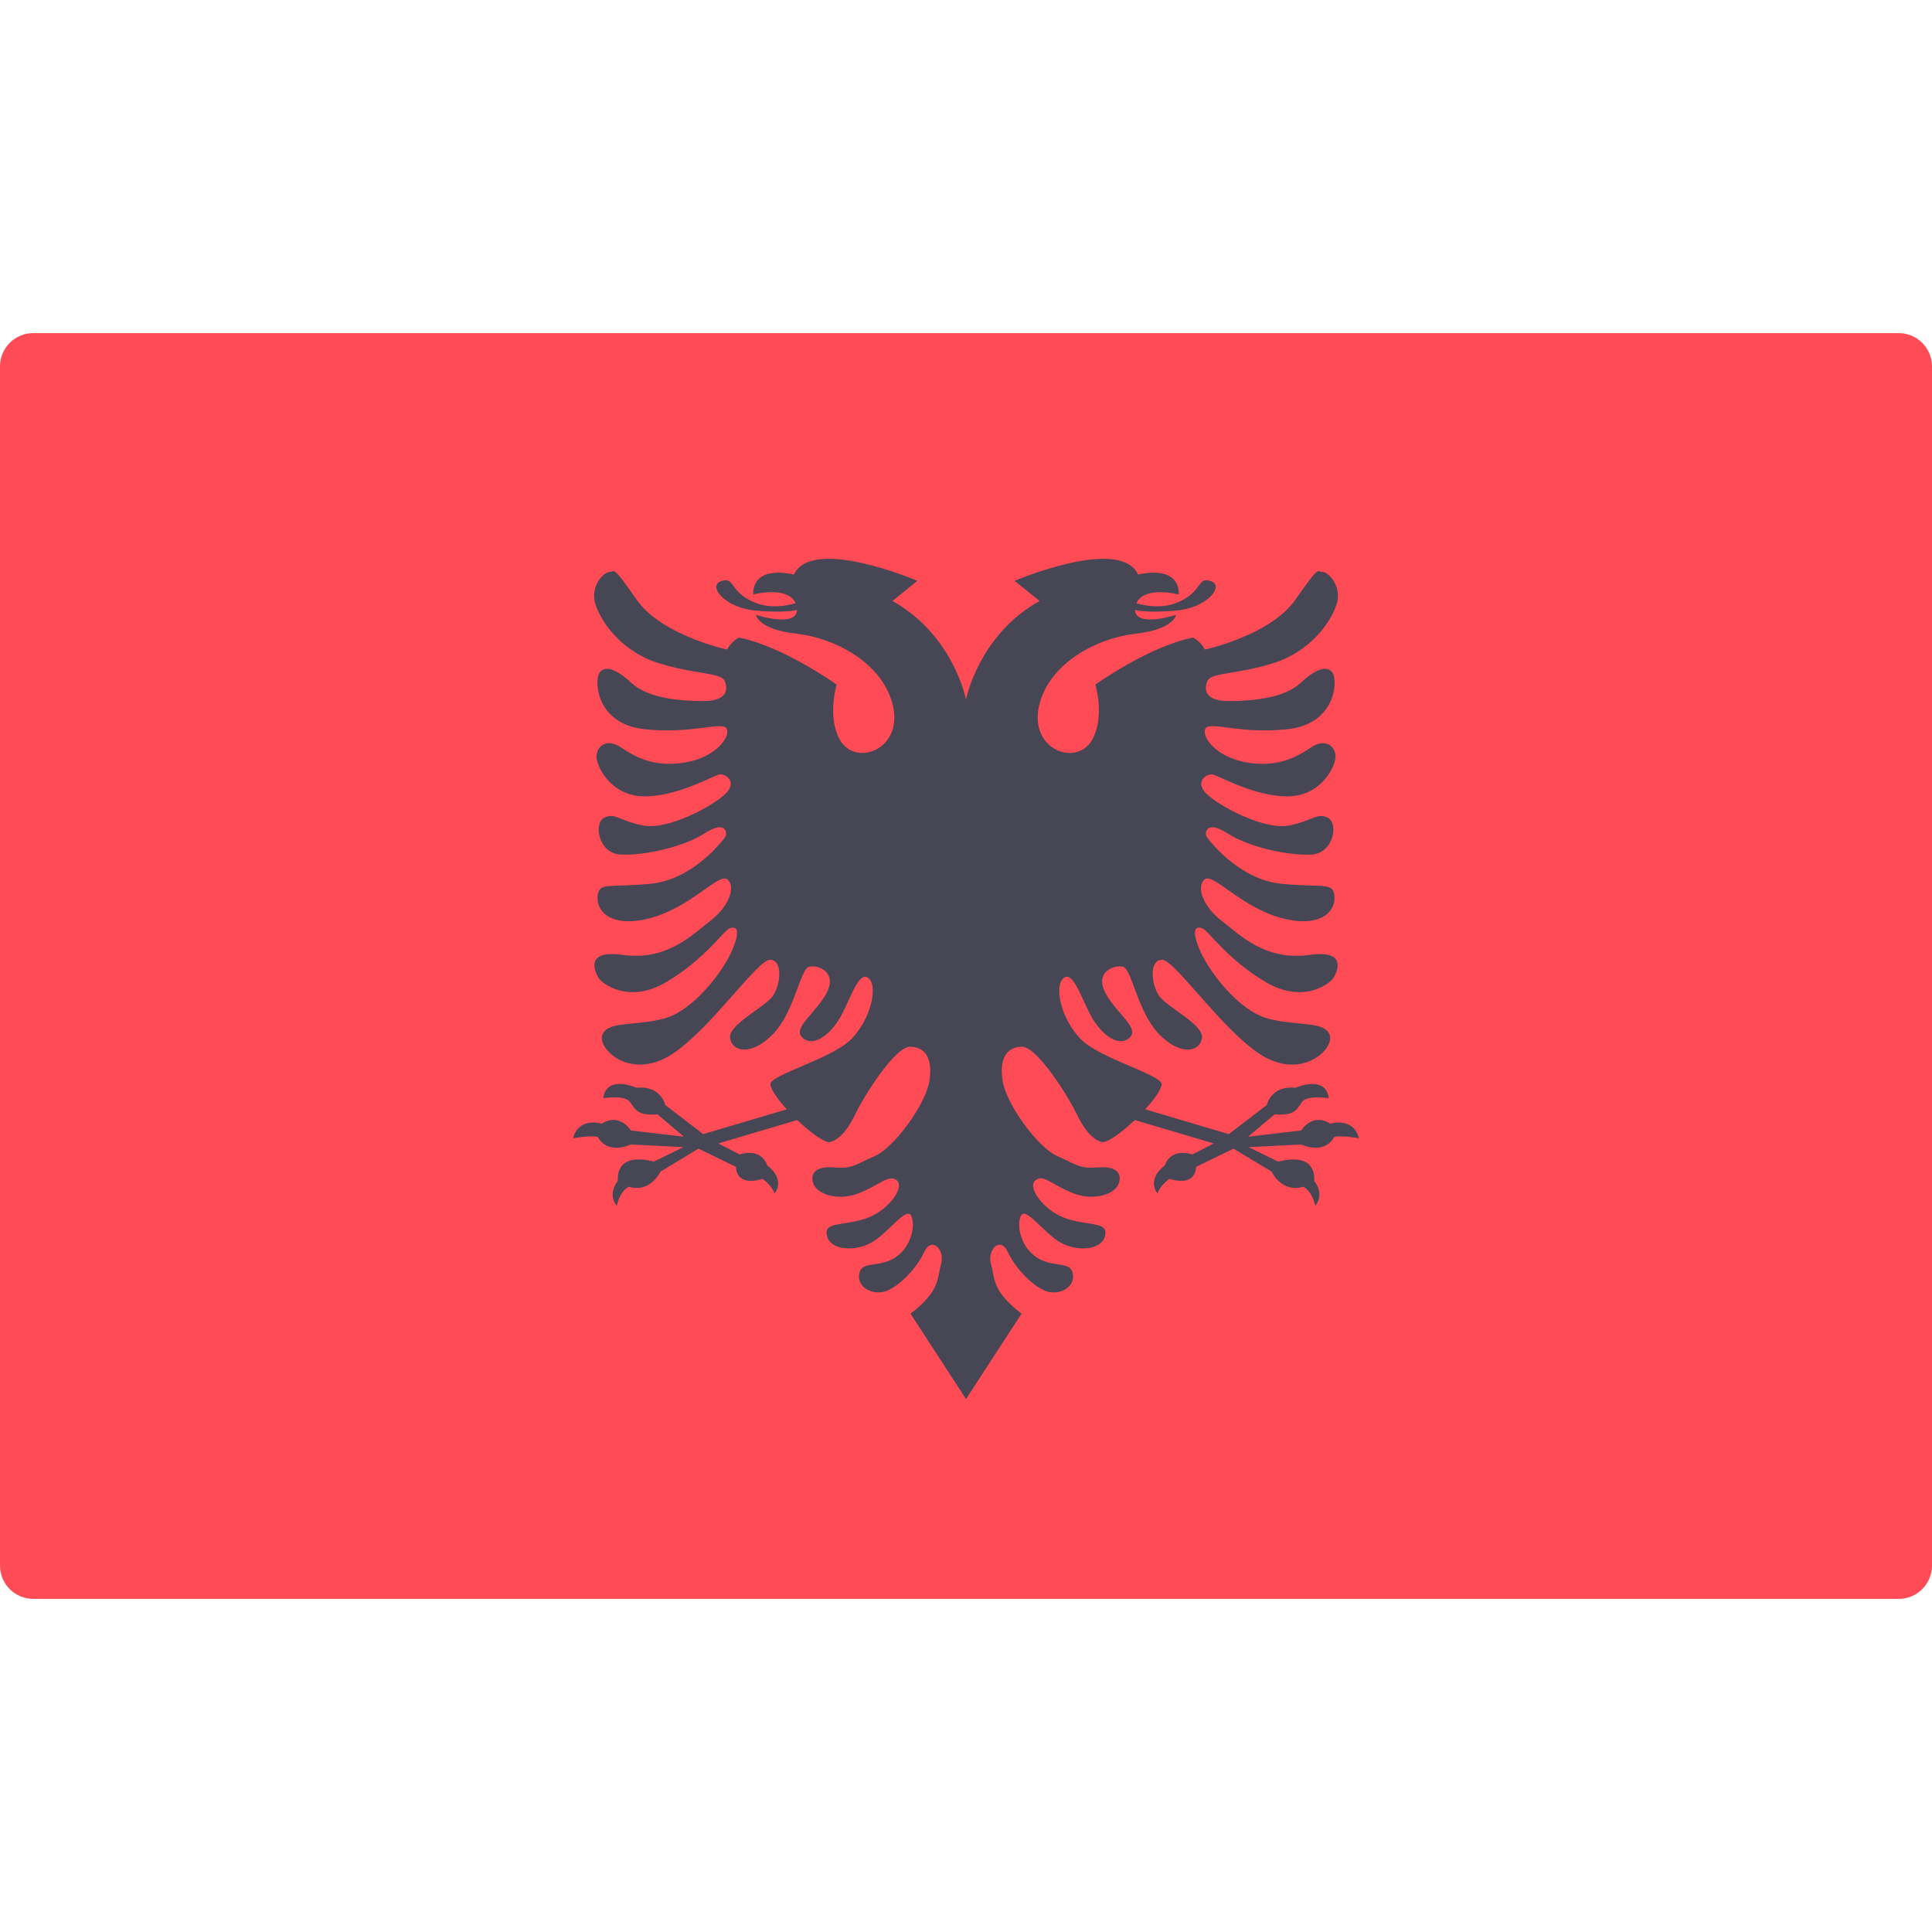
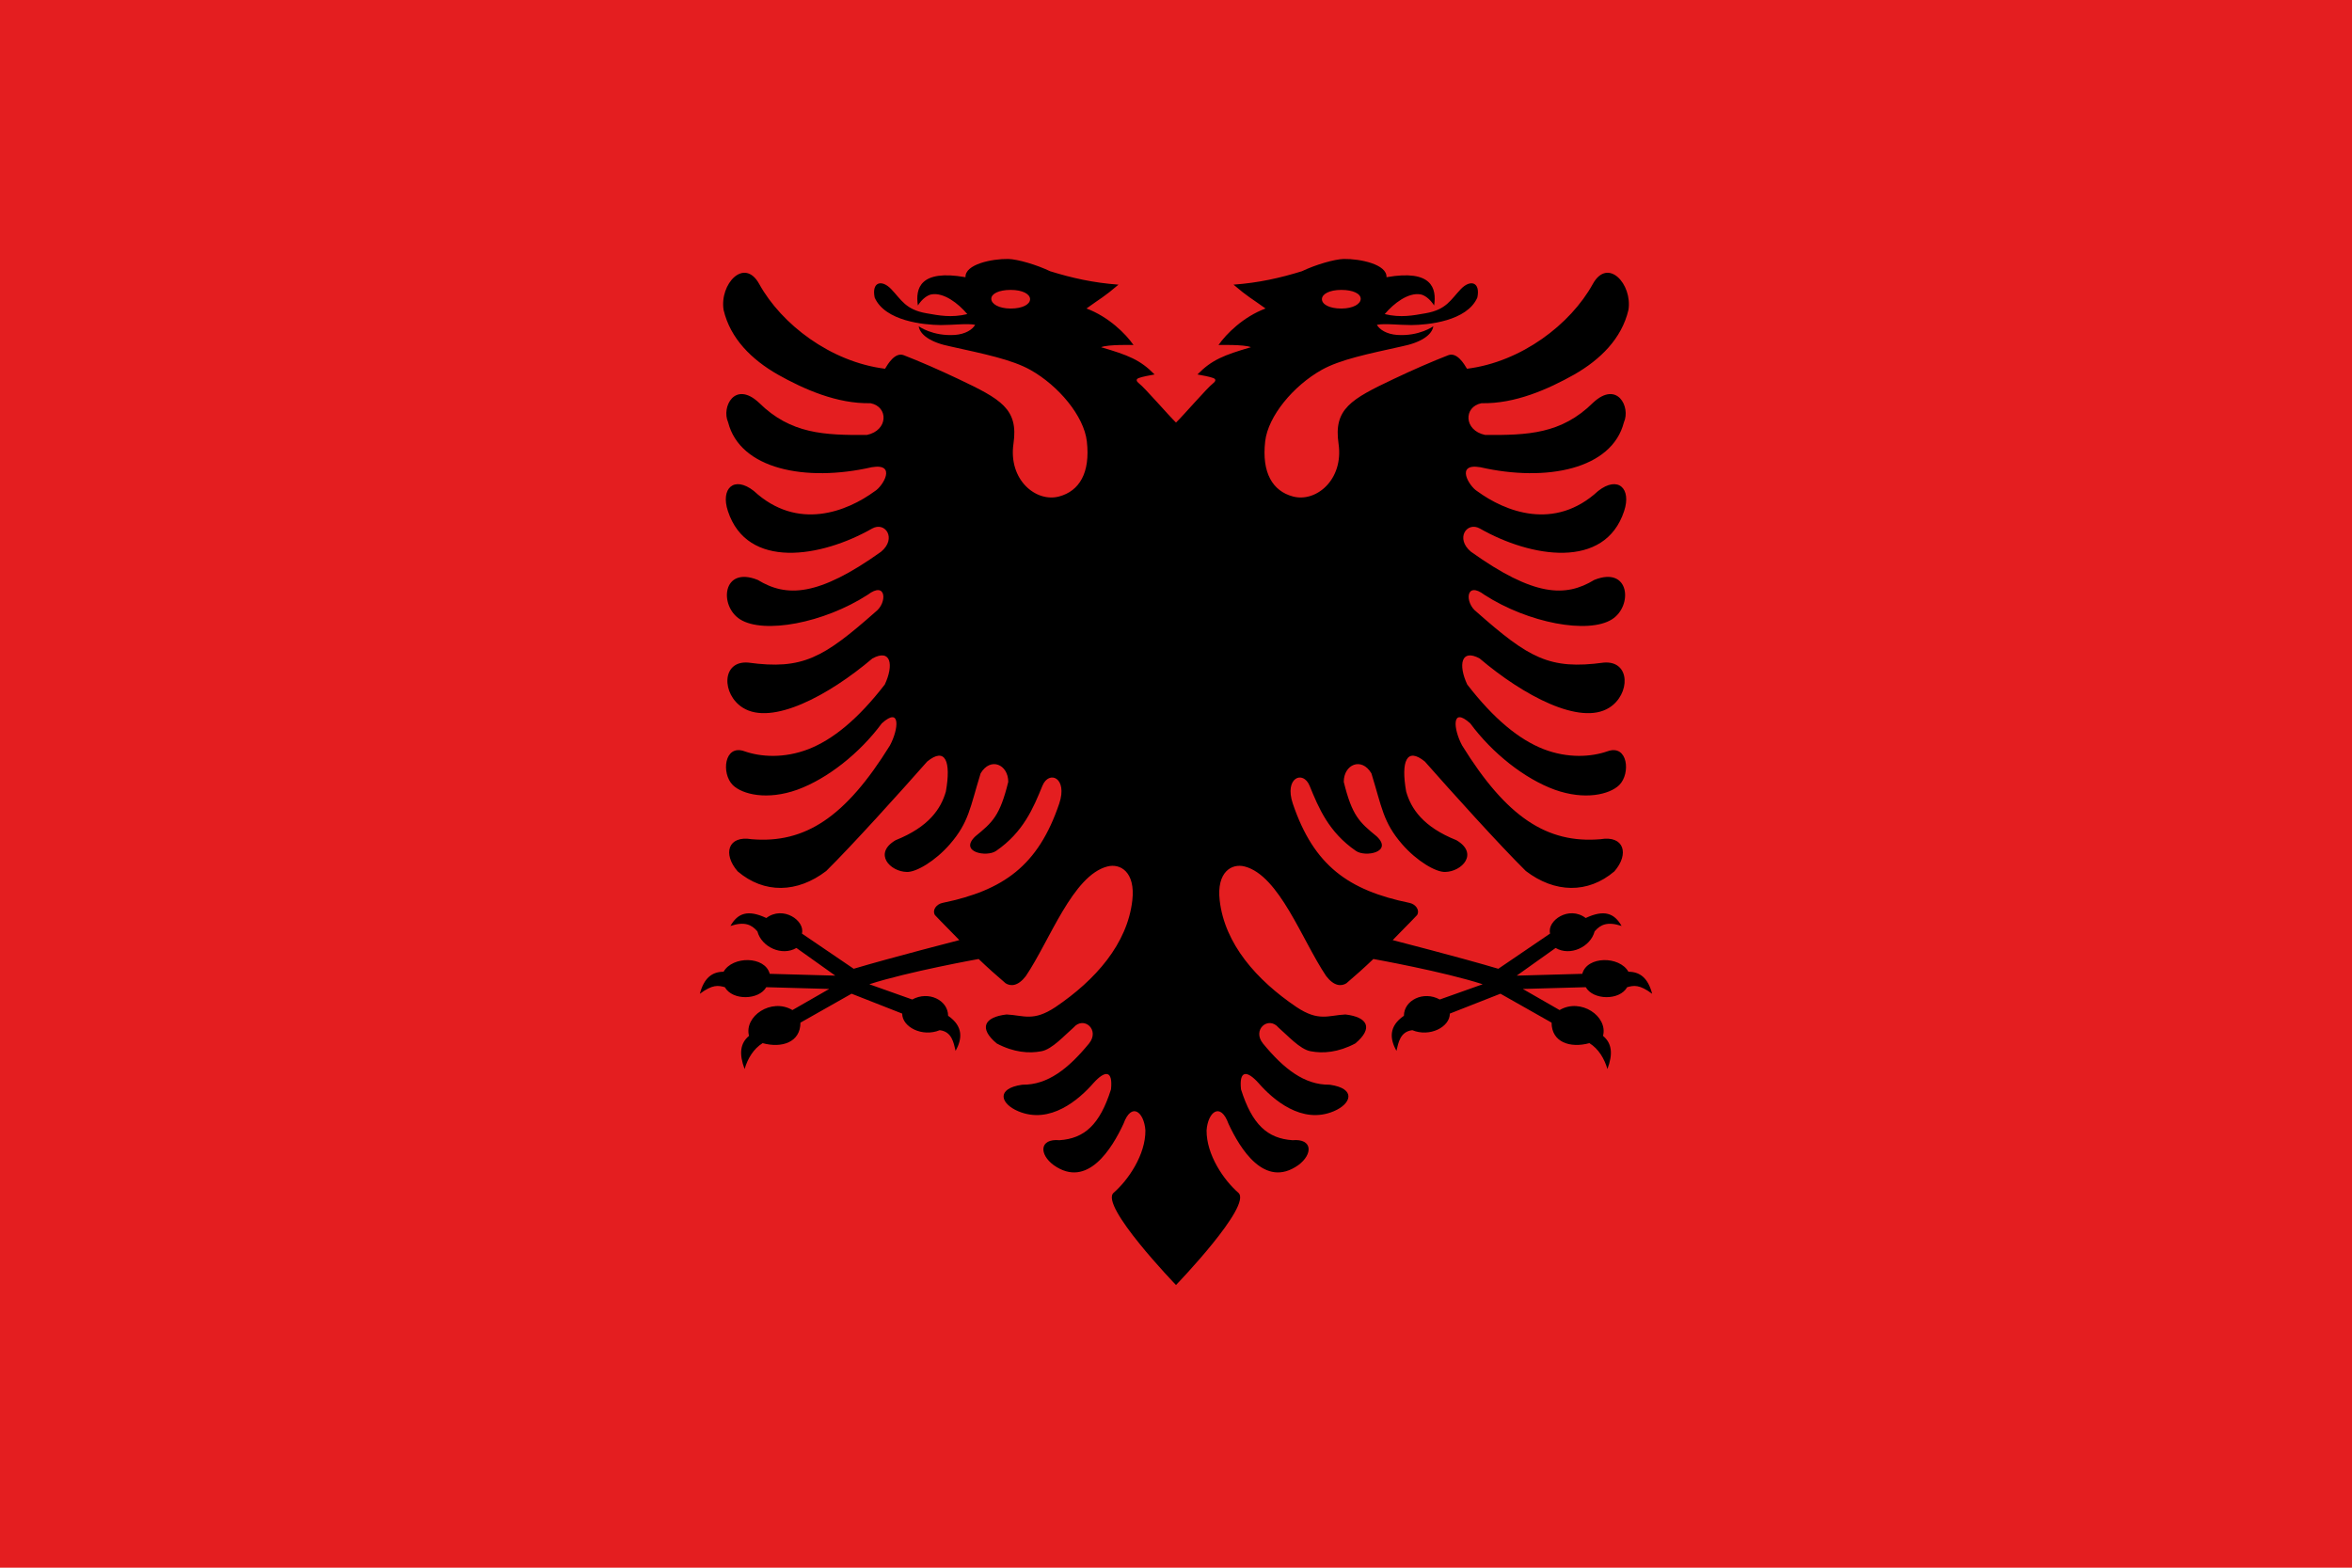
- <svg xmlns="http://www.w3.org/2000/svg" version="1.1" id="Layer_1" x="0px" y="0px" viewBox="0 0 512 512" style="enable-background:new 0 0 512 512;" xml:space="preserve">
-   <path style="fill:#FF4B55;" d="M503.172,423.724H8.828c-4.875,0-8.828-3.953-8.828-8.828V97.104c0-4.875,3.953-8.828,8.828-8.828  h494.345c4.875,0,8.828,3.953,8.828,8.828v317.792C512,419.772,508.047,423.724,503.172,423.724z" />
-   <path style="fill:#464655;" d="M352.551,297.793c-4.828-3.034-7.724,1.793-7.724,1.793l-14.069,1.655l7.034-5.931  c5.103,0.414,5.793-1.103,7.172-3.172c1.379-2.069,7.172-1.103,7.172-1.103c-0.828-6.345-8.828-2.759-8.828-2.759  c-6.483-0.69-7.586,4.552-7.586,4.552l-10.069,7.724l-22.159-6.566c2.298-2.532,4.103-5.027,4.366-6.538  c0.441-2.537-16.367-6.805-21.517-12.138c-5.149-5.334-6.988-13.793-4.597-16c2.39-2.207,4.414,4.045,6.988,9.195  c2.574,5.15,7.357,9.195,10.483,6.621s-3.31-6.436-6.253-11.954c-2.942-5.517,2.207-7.541,4.598-6.989  c2.391,0.552,3.862,11.955,9.564,17.839c5.7,5.885,10.85,4.781,11.402,1.103c0.552-3.678-9.409-8.21-11.433-11.337  c-2.023-3.126-2.545-9.261,0.766-9.444c3.31-0.184,15.448,17.906,25.748,24.828c11.218,7.54,20.229-1.288,18.759-4.966  c-1.471-3.679-8.276-2.207-16.184-4.231c-7.908-2.023-16-12.69-18.391-18.574c-2.391-5.885-0.414-5.885,0.966-5.333  c1.379,0.552,6.621,8.276,16.69,14.207c10.069,5.931,17.103,0.276,17.931-1.103c0.828-1.379,4.009-7.571-6.345-6.115  c-11.769,1.655-18.483-5.333-23.31-9.057c-4.828-3.724-6.759-8.828-4.552-10.897s9.471,7.264,20.505,10.207  c10.136,2.702,14.253-1.655,13.976-5.655c-0.276-4-2.621-2.345-14.069-3.448c-11.448-1.103-19.448-11.862-19.862-12.552  c-0.414-0.69-0.276-4.552,5.517-0.828c5.793,3.724,16.138,5.931,22.207,5.655c6.069-0.276,7.31-8.414,4.414-9.793  s-3.586,0.69-10.207,2.069c-6.621,1.379-19.034-5.379-22.069-8.552s0.276-5.241,1.793-4.966s11.448,6.069,20.276,5.793  s12.552-8.414,12.276-10.897c-0.276-2.483-2.759-4.552-6.483-2.069s-8.69,5.379-16.965,4c-8.276-1.379-12.138-6.897-11.034-8.965  c1.103-2.069,9.103,1.517,21.793,0.138s13.241-12.552,12-14.759c-1.241-2.207-4.276-1.517-8.552,2.483  c-4.276,4-12.552,4.828-19.034,4.828c-6.483,0-6.621-3.172-5.655-5.379s7.862-1.655,17.517-4.69  c9.655-3.034,15.172-10.759,16.69-15.586s-2.207-8.552-3.724-8.552s-0.552-2.207-7.172,7.31c-6.621,9.517-24,13.241-24,13.241  c-1.241-2.345-3.172-3.172-3.172-3.172c-11.724,2.345-25.866,12.468-25.866,12.468s2.493,7.996-0.622,14.228  c-4.011,8.022-17.759,3.011-14.02-9.658c3.113-10.55,15.162-16.928,25.341-18.071c10.178-1.142,10.697-4.985,10.697-4.985  s-10.688,3.48-10.879-1.297c2.207,0.448,5.46,0.643,10.983,0.154c8.205-0.726,12.775-6.543,9.14-7.789  c-3.635-1.246-2.077,2.493-8.309,5.401c-4.445,2.074-9.11,1.14-11.445,0.431c2.157-4.71,11.237-2.301,11.237-2.301  c0.104-8.205-10.783-5.27-10.783-5.27c-4.781-10.3-32.736,1.655-32.736,1.655l6.621,5.333  c-16.184,9.011-19.495,26.114-19.495,26.114s-3.31-17.103-19.495-26.115l6.621-5.333c0,0-27.955-11.955-32.736-1.655  c0,0-10.888-2.934-10.783,5.27c0,0,9.08-2.409,11.238,2.301c-2.335,0.71-7,1.643-11.445-0.431c-6.231-2.909-4.673-6.646-8.309-5.401  c-3.635,1.246,0.935,7.062,9.14,7.789c5.523,0.489,8.776,0.295,10.983-0.154c-0.191,4.777-10.879,1.297-10.879,1.297  s0.52,3.842,10.697,4.985c10.178,1.143,22.228,7.521,25.341,18.071c3.738,12.67-10.009,17.679-14.02,9.658  c-3.116-6.231-0.622-14.228-0.622-14.228s-14.142-10.123-25.866-12.468c0,0-1.931,0.828-3.172,3.172c0,0-17.379-3.724-24-13.241  c-6.621-9.517-5.655-7.31-7.172-7.31s-5.241,3.724-3.724,8.552c1.517,4.828,7.034,12.552,16.69,15.586s16.552,2.483,17.517,4.69  c0.966,2.207,0.828,5.379-5.655,5.379s-14.759-0.828-19.034-4.828c-4.276-4-7.31-4.69-8.552-2.483  c-1.241,2.207-0.69,13.379,12,14.759c12.69,1.379,20.69-2.207,21.793-0.138c1.103,2.069-2.759,7.586-11.034,8.965  c-8.276,1.379-13.241-1.517-16.965-4c-3.724-2.483-6.207-0.414-6.483,2.069c-0.276,2.483,3.448,10.621,12.276,10.897  c8.828,0.276,18.759-5.517,20.276-5.793c1.517-0.276,4.828,1.793,1.793,4.965c-3.034,3.172-15.448,9.931-22.069,8.552  c-6.621-1.379-7.31-3.448-10.207-2.069c-2.897,1.379-1.655,9.517,4.414,9.793c6.069,0.276,16.414-1.931,22.207-5.655  c5.793-3.724,5.931,0.138,5.517,0.828c-0.414,0.69-8.414,11.448-19.862,12.552c-11.448,1.103-13.793-0.552-14.069,3.448  c-0.276,4,3.841,8.358,13.977,5.655c11.034-2.943,18.3-12.276,20.506-10.207c2.207,2.069,0.276,7.172-4.552,10.897  c-4.828,3.724-11.541,10.712-23.31,9.057c-10.354-1.455-7.172,4.736-6.345,6.115s7.862,7.034,17.931,1.103  c10.069-5.931,15.31-13.655,16.69-14.207c1.379-0.552,3.357-0.552,0.966,5.333c-2.391,5.885-10.483,16.552-18.391,18.574  c-7.908,2.024-14.713,0.552-16.184,4.231c-1.471,3.678,7.54,12.505,18.759,4.965c10.3-6.922,22.437-25.012,25.748-24.828  c3.31,0.183,2.788,6.318,0.766,9.444c-2.024,3.127-11.985,7.659-11.433,11.337c0.552,3.678,5.7,4.781,11.402-1.103  c5.701-5.885,7.172-17.288,9.564-17.839c2.39-0.552,7.54,1.472,4.597,6.989c-2.942,5.517-9.379,9.379-6.252,11.954  c3.126,2.574,7.908-1.471,10.483-6.621c2.574-5.15,4.597-11.402,6.988-9.195c2.391,2.207,0.552,10.666-4.598,16  c-5.149,5.333-21.959,9.601-21.517,12.138c0.263,1.511,2.067,4.005,4.366,6.538l-22.159,6.565l-10.069-7.724  c0,0-1.103-5.241-7.586-4.552c0,0-8-3.586-8.828,2.759c0,0,5.793-0.966,7.172,1.103c1.379,2.069,2.069,3.586,7.172,3.172  l7.033,5.932l-14.069-1.655c0,0-2.897-4.828-7.724-1.793c0,0-6.069-1.931-7.586,3.862c0,0,5.241-0.966,6.621-0.276  c0,0,2.069,4.69,8.69,1.931l13.931,0.69l-7.862,3.862c0,0-9.931-3.172-9.517,5.103c0,0-2.897,3.31-0.276,6.621  c0,0,0.552-3.586,3.172-5.103c0,0,5.103,2.069,8.414-4l10.069-6.069l9.931,4.828c0,0-0.276,5.379,7.034,3.172  c0,0,2.483,1.655,3.172,3.862c0,0,3.172-3.448-1.931-7.448c0,0-1.241-4.69-7.31-2.897l-5.655-2.897l20.925-6.209  c3.623,3.45,7.532,6.279,8.9,5.805c2.7-0.935,4.778-3.738,6.646-7.685c1.869-3.947,10.282-17.655,14.436-17.55  c4.154,0.104,6.024,3.426,4.985,9.347c-1.038,5.919-9.134,17.259-14.376,19.604c-5.241,2.345-6.069,3.448-10.897,3.034  s-6.483,1.655-5.379,4.414c1.103,2.759,6.534,4.513,11.862,2.483c5.793-2.207,8-5.241,10.207-3.448  c2.207,1.793-2.345,8.276-8.552,10.207s-10.897,0.69-9.931,4.552s7.586,4.138,11.862,1.655s9.103-9.379,10.345-7.172  c1.241,2.207,0.414,7.862-3.724,10.897c-4.138,3.034-8.845,1.249-9.793,4c-1.379,4,3.448,6.621,7.172,5.103  c3.724-1.517,8-6.207,9.931-10.345c1.931-4.138,5.517-0.552,4.414,3.31s-0.184,7.034-8.093,13.103l14.713,22.62l14.713-22.621  c-7.908-6.069-6.988-9.241-8.093-13.103c-1.103-3.862,2.483-7.448,4.414-3.31c1.931,4.138,6.207,8.828,9.931,10.345  c3.724,1.517,8.552-1.103,7.172-5.103c-0.948-2.751-5.655-0.966-9.793-4c-4.138-3.034-4.966-8.69-3.724-10.897  c1.241-2.207,6.069,4.69,10.345,7.172c4.276,2.483,10.897,2.207,11.862-1.655s-3.724-2.621-9.931-4.552s-10.759-8.414-8.552-10.207  c2.207-1.793,4.414,1.241,10.207,3.448c5.329,2.03,10.759,0.276,11.862-2.483c1.103-2.759-0.552-4.828-5.379-4.414  c-4.828,0.414-5.655-0.69-10.897-3.034s-13.337-13.684-14.376-19.604s0.831-9.244,4.985-9.347  c4.154-0.105,12.566,13.603,14.436,17.55c1.869,3.947,3.946,6.751,6.646,7.686c1.369,0.474,5.279-2.355,8.9-5.805l20.925,6.209  l-5.655,2.897c-6.069-1.793-7.31,2.897-7.31,2.897c-5.103,4-1.931,7.448-1.931,7.448c0.69-2.207,3.172-3.862,3.172-3.862  c7.31,2.207,7.034-3.172,7.034-3.172l9.931-4.828l10.069,6.069c3.31,6.069,8.414,4,8.414,4c2.621,1.517,3.172,5.103,3.172,5.103  c2.621-3.31-0.276-6.621-0.276-6.621c0.414-8.275-9.517-5.102-9.517-5.102L330.896,304l13.931-0.69  c6.621,2.759,8.69-1.931,8.69-1.931c1.379-0.69,6.621,0.276,6.621,0.276C358.62,295.862,352.551,297.793,352.551,297.793z" />
-   <g>
+ <svg xmlns="http://www.w3.org/2000/svg" version="1.0" id="svg2" x="0px" y="0px" width="600px" height="400px" viewBox="0 0 600 400" enable-background="new 0 0 600 400" xml:space="preserve">
+   <g id="g3006">
+ </g>
+   <g id="surface1" transform="matrix(1.25,0,0,1.25,301.5788,-2.283226)">
+ </g>
+   <g id="g2991" transform="matrix(0.09999899,0,0,0.09999899,-59.99966,-29.99974)">
+     <g id="g3006-74">
+ 	</g>
+     <g id="surface1-0" transform="matrix(1.25,0,0,1.25,301.5788,-2.283226)">
+ 	</g>
+   </g>
+   <g id="g3006-7">
+ </g>
+   <g id="surface1-4" transform="matrix(1.25,0,0,1.25,301.5788,-2.283226)">
</g>
  <g>
- </g>
-   <g>
- </g>
-   <g>
- </g>
-   <g>
- </g>
-   <g>
- </g>
-   <g>
- </g>
-   <g>
- </g>
-   <g>
- </g>
-   <g>
- </g>
-   <g>
- </g>
-   <g>
- </g>
-   <g>
- </g>
-   <g>
- </g>
-   <g>
- </g>
+     <path id="rect4" fill="#E41E20" d="M600,0H0v400h600V0z" />
+     <path d="M315.904,304.335c-3.688-3.199-8.161-9.679-8.1-15.923c0.329-4.655,3.522-7.361,5.588-1.679   c2.916,6.273,9.174,16.649,17.795,10.563c3.768-2.766,3.709-6.835-1.455-6.369c-6.379-0.437-10.297-3.944-13.15-12.979   c-0.52-4.97,1.549-4.845,4.434-1.647c3.707,4.255,11.086,10.685,19.228,7.237c4.522-1.896,5.801-5.809-1.033-6.771   c-6.471,0.095-11.753-4.102-17.01-10.499c-2.884-3.539,1.368-7.112,3.922-4.101c2.276,1.955,5.466,5.56,8.198,6.057   c3.16,0.621,7.076,0.313,11.416-1.985c4.682-3.916,3.16-6.739-2.52-7.393c-4.402,0.22-6.801,1.893-12.48-1.896   c-10.207-6.898-18.321-16.118-19.59-27.208c-0.834-7.293,3.088-9.501,6.35-8.662c8.868,2.28,14.67,18.854,20.806,27.956   c2.011,2.623,3.854,2.666,5.16,1.856c2.461-2.109,4.427-3.846,6.888-6.202c0,0,18.053,3.241,27.881,6.446l-10.943,3.891   c-4.145-2.289-9.146,0.179-9.146,4.148c-3.922,2.712-3.604,5.891-1.912,8.959c0.517-2.138,0.955-4.911,4.054-5.279   c4.422,1.828,9.573-0.781,9.573-4.235l12.909-5.073l13.046,7.385c0,4.992,4.729,6.574,9.649,5.227   c2.319,1.439,3.813,3.938,4.596,6.61c1.453-3.854,1.149-6.573-1.125-8.464c1.308-4.981-5.676-9.772-11.079-6.583l-9.386-5.388   l16.063-0.45c1.861,3.3,8.602,3.48,10.565,0c1.682-0.46,3.102-0.753,6.375,1.683c-1.031-3.938-3.041-5.624-6.053-5.624   c-2.291-4.058-10.576-4.036-11.772,0.528l-16.729,0.466l9.926-7.065c3.705,2.188,8.903-0.244,9.945-4.22   c1.477-1.755,3.299-2.579,6.884-1.389c-1.848-3.271-4.452-4.249-9.154-2.028c-4.291-3.251-9.942,0.691-9.087,3.967l-13.205,8.983   c-9.586-2.858-26.946-7.313-26.946-7.313c2.068-2.175,4.166-4.194,6.229-6.397c0.744-1.291-0.394-2.796-1.976-3.106   c-15.49-3.197-24.358-9.441-29.732-25.313c-2.247-6.646,2.611-8.633,4.281-4.567c2.312,5.655,4.858,11.834,11.813,16.62   c2.398,1.679,9.539,0.31,5.315-3.697c-4.374-3.604-6.257-5.152-8.413-13.914c0-4.438,4.523-6.43,7.049-2.176   c2.699,8.729,2.978,12.485,7.863,18.108c3.704,4.255,8.534,7.113,10.934,7.05c4.313-0.061,8.658-4.722,2.889-8.104   c-8.477-3.387-11.572-8.014-12.819-12.427c-1.362-7.699,0.125-11.428,4.771-7.639c6.589,7.485,19.166,21.43,25.753,27.923   c7.383,5.652,15.854,5.837,22.597,0.095c3.858-4.443,2.49-9.225-3.554-8.201c-13.637,1.151-23.96-5.62-35.29-23.917   c-2.219-4.13-2.825-10.063,2.065-5.648c5.646,7.641,13.879,14.133,21.533,16.927c7.686,2.762,14.028,1.234,16.49-1.183   c2.965-2.964,2.185-10.435-2.946-8.632c-4.223,1.489-10.175,1.861-16.368-0.53c-6.198-2.423-12.636-7.641-19.471-16.492   c-2.339-4.999-1.577-9.225,3.16-6.646c11.208,9.506,25.664,17.206,33.043,12.579c5.437-3.386,5.528-12.082-1.364-11.521   c-13.883,1.893-19.136-1.183-32.47-12.952c-3.034-2.269-2.825-8.017,2.005-4.349c11.208,7.237,26.514,10.063,32.528,6.274   c5.405-3.387,4.614-13.731-4.495-10.067c-7.291,4.443-15.339,4.319-31.465-7.202c-4.068-3.387-1.034-7.8,2.306-5.902   c12.971,7.393,31.862,10.56,36.78-4.473c1.912-5.744-1.551-9.101-6.621-5.123c-11.146,10.311-23.78,5.248-30.854,0.061   c-2.024-1.194-5.742-7.237,0.786-6.117c16.888,3.853,33.592,0.498,36.63-11.461c1.763-3.882-1.703-10.747-7.868-4.999   c-8.105,8.012-16.702,8.29-27.514,8.229c-5.5-1.15-5.559-7.208-0.942-8.105c8.534,0.185,16.946-3.544,23.688-7.332   c6.592-3.788,12.059-9.101,13.791-16.461c1.063-6.583-5.286-13.572-9.111-6.583c-5.648,10.217-18.164,19.847-32.076,21.584   c-0.724-1.211-2.549-4.318-4.795-3.445c-4.086,1.584-8.953,3.704-13.965,6.084c-10.803,5.13-15.304,7.602-14.007,16.465   c1.354,9.248-5.774,15.091-11.664,13.479c-5.136-1.384-7.969-6.022-7.048-14.069c0.736-6.41,7.174-14.167,14.427-18.232   c4.695-2.628,11.785-4.065,20.319-5.962c5.193-1.021,7.839-3.042,8.141-5.156c0,0-3.55,2.597-9.232,2.208   c-2.688-0.192-4.485-1.374-5.163-2.581c1.976-0.403,5.558,0.063,8.774,0.063c4.281-0.034,14.224-0.993,16.858-7.02   c0.82-3.978-1.792-4.692-4.224-2.146c-2.611,2.752-3.688,5.227-8.928,6.149c-3.188,0.561-6.379,1.211-10.479,0.218   c2.31-2.742,5.979-5.55,9.11-5.032c1.028,0.172,2.396,1.122,3.494,2.829c0.67-4.349-0.52-9.259-12.15-7.208   c0.186-3.292-6.741-4.722-10.901-4.657c-2.368,0.062-7.196,1.46-10.688,3.134c-5.528,1.711-10.996,2.952-17.438,3.42   c3.738,3.196,4.438,3.385,8.17,6.086c-5.646,2.108-10.02,6.458-11.994,9.316c0,0,6.592-0.186,8.262,0.562   c-6.896,2.017-9.994,3.228-13.641,6.955c1.276,0.219,3.189,0.591,4.01,0.902c0.854,0.309,0.633,0.869-0.059,1.396   c-1.486,1.135-7.626,8.266-9.417,9.974c-1.792-1.708-7.931-8.84-9.417-9.974c-0.689-0.526-0.912-1.087-0.059-1.396   c0.82-0.313,2.732-0.686,4.01-0.902c-3.646-3.729-6.743-4.938-13.641-6.955c1.67-0.745,8.263-0.562,8.263-0.562   c-1.976-2.858-6.349-7.208-11.995-9.316c3.732-2.701,4.432-2.891,8.169-6.086c-6.44-0.468-11.907-1.708-17.437-3.42   c-3.49-1.674-8.319-3.073-10.688-3.134c-4.16-0.063-11.087,1.365-10.902,4.657c-11.631-2.051-12.82,2.858-12.15,7.208   c1.096-1.708,2.465-2.657,3.495-2.829c3.13-0.518,6.801,2.29,9.111,5.032c-4.102,0.994-7.291,0.343-10.48-0.218   c-5.24-0.925-6.315-3.397-8.927-6.149c-2.432-2.548-5.043-1.833-4.223,2.146c2.637,6.025,12.577,6.983,16.858,7.02   c3.219,0,6.801-0.467,8.777-0.063c-0.678,1.207-2.478,2.388-5.165,2.581c-5.684,0.389-9.232-2.208-9.232-2.208   c0.301,2.113,2.946,4.134,8.14,5.156c8.534,1.896,15.624,3.334,20.32,5.962c7.253,4.065,13.689,11.822,14.426,18.232   c0.921,8.047-1.913,12.688-7.048,14.069c-5.89,1.612-13.019-4.229-11.665-13.479c1.298-8.863-3.204-11.334-14.006-16.465   c-5.011-2.38-9.879-4.5-13.963-6.084c-2.248-0.873-4.072,2.234-4.796,3.445c-13.912-1.737-26.426-11.367-32.076-21.584   c-3.825-6.989-10.174,0-9.111,6.583c1.733,7.361,7.199,12.674,13.791,16.461c6.743,3.788,15.155,7.517,23.688,7.332   c4.617,0.898,4.558,6.955-0.941,8.105c-10.811,0.061-19.407-0.219-27.514-8.229c-6.165-5.748-9.63,1.117-7.868,4.999   c3.039,11.959,19.742,15.313,36.629,11.461c6.529-1.121,2.813,4.923,0.787,6.117c-7.073,5.188-19.708,10.251-30.854-0.061   c-5.073-3.978-8.534-0.621-6.621,5.123c4.917,15.031,23.81,11.864,36.78,4.473c3.34-1.896,6.374,2.518,2.306,5.902   c-16.126,11.521-24.174,11.646-31.465,7.202c-9.111-3.664-9.902,6.683-4.495,10.067c6.014,3.787,21.32,0.962,32.528-6.274   c4.83-3.668,5.039,2.08,2.005,4.349c-13.334,11.771-18.587,14.845-32.469,12.952c-6.894-0.562-6.801,8.136-1.365,11.521   c7.379,4.627,21.834-3.073,33.043-12.579c4.738-2.577,5.5,1.646,3.16,6.646c-6.834,8.853-13.271,14.068-19.47,16.492   c-6.194,2.393-12.146,2.021-16.369,0.53c-5.131-1.802-5.911,5.668-2.946,8.632c2.462,2.417,8.806,3.942,16.49,1.183   c7.655-2.794,15.887-9.287,21.533-16.927c4.893-4.413,4.286,1.52,2.067,5.648c-11.329,18.297-21.654,25.068-35.29,23.917   c-6.043-1.021-7.412,3.758-3.553,8.201c6.743,5.742,15.213,5.56,22.596-0.095c6.588-6.493,19.165-20.438,25.752-27.923   c4.646-3.789,6.136-0.062,4.771,7.639c-1.248,4.413-4.345,9.04-12.82,12.427c-5.771,3.385-1.427,8.047,2.888,8.104   c2.398,0.063,7.228-2.795,10.932-7.05c4.889-5.623,5.165-9.382,7.864-18.108c2.522-4.254,7.048-2.263,7.048,2.176   c-2.155,8.762-4.039,10.312-8.412,13.914c-4.223,4.007,2.917,5.376,5.314,3.697c6.957-4.785,9.506-10.965,11.815-16.62   c1.671-4.064,6.529-2.079,4.282,4.567c-5.374,15.87-14.243,22.114-29.732,25.313c-1.582,0.313-2.721,1.815-1.976,3.106   c2.063,2.203,4.16,4.226,6.228,6.397c0,0-17.361,4.455-26.947,7.313l-13.206-8.983c0.858-3.273-4.796-7.218-9.086-3.967   c-4.703-2.221-7.307-1.243-9.154,2.028c3.585-1.191,5.407-0.366,6.884,1.389c1.042,3.976,6.24,6.406,9.945,4.22l9.925,7.065   l-16.729-0.466c-1.196-4.564-9.482-4.586-11.772-0.528c-3.013,0-5.021,1.686-6.054,5.624c3.275-2.436,4.695-2.143,6.375-1.683   c1.965,3.48,8.704,3.3,10.567,0l16.063,0.45l-9.384,5.388c-5.404-3.189-12.385,1.602-11.08,6.583   c-2.273,1.891-2.578,4.609-1.125,8.464c0.785-2.672,2.276-5.171,4.596-6.61c4.92,1.35,9.651-0.232,9.651-5.227l13.043-7.385   l12.912,5.073c0,3.454,5.152,6.063,9.573,4.235c3.097,0.368,3.538,3.145,4.054,5.279c1.691-3.068,2.007-6.247-1.914-8.959   c0-3.972-5.002-6.438-9.146-4.148l-10.945-3.891c9.83-3.205,27.88-6.446,27.88-6.446c2.46,2.356,4.426,4.093,6.887,6.202   c1.306,0.81,3.151,0.767,5.161-1.856c6.136-9.104,11.937-25.676,20.805-27.956c3.262-0.839,7.182,1.369,6.35,8.662   c-1.269,11.09-9.384,20.31-19.592,27.208c-5.679,3.787-8.076,2.114-12.48,1.896c-5.678,0.65-7.197,3.477-2.52,7.393   c4.34,2.299,8.258,2.606,11.417,1.985c2.733-0.497,5.923-4.102,8.199-6.057c2.554-3.015,6.806,0.561,3.921,4.101   c-5.257,6.397-10.539,10.594-17.009,10.499c-6.834,0.964-5.558,4.875-1.034,6.771c8.141,3.445,15.52-2.982,19.227-7.237   c2.885-3.196,4.951-3.321,4.433,1.647c-2.854,9.035-6.772,12.545-13.149,12.979c-5.166-0.466-5.225,3.604-1.457,6.369   c8.621,6.087,14.877-4.289,17.795-10.563c2.063-5.685,5.256-2.979,5.586,1.679c0.063,6.244-4.41,12.724-8.1,15.922   C280.4,307.533,300,327.878,300,327.878S319.596,307.533,315.904,304.335L315.904,304.335z" />
+     <path fill="#E41E20" d="M342.164,73.971c-3.05,0-4.936,1.069-4.936,2.365c0,1.314,1.885,2.39,4.936,2.39   c3.029,0,4.956-1.169,4.956-2.488C347.12,74.941,345.193,73.971,342.164,73.971z" />
+     <path fill="#E41E20" d="M257.837,73.971c3.05,0,4.935,1.069,4.935,2.365c0,1.314-1.883,2.39-4.935,2.39   c-3.03,0-4.957-1.169-4.957-2.488C252.88,74.941,254.805,73.971,257.837,73.971z" />
+   </g>
</svg>
